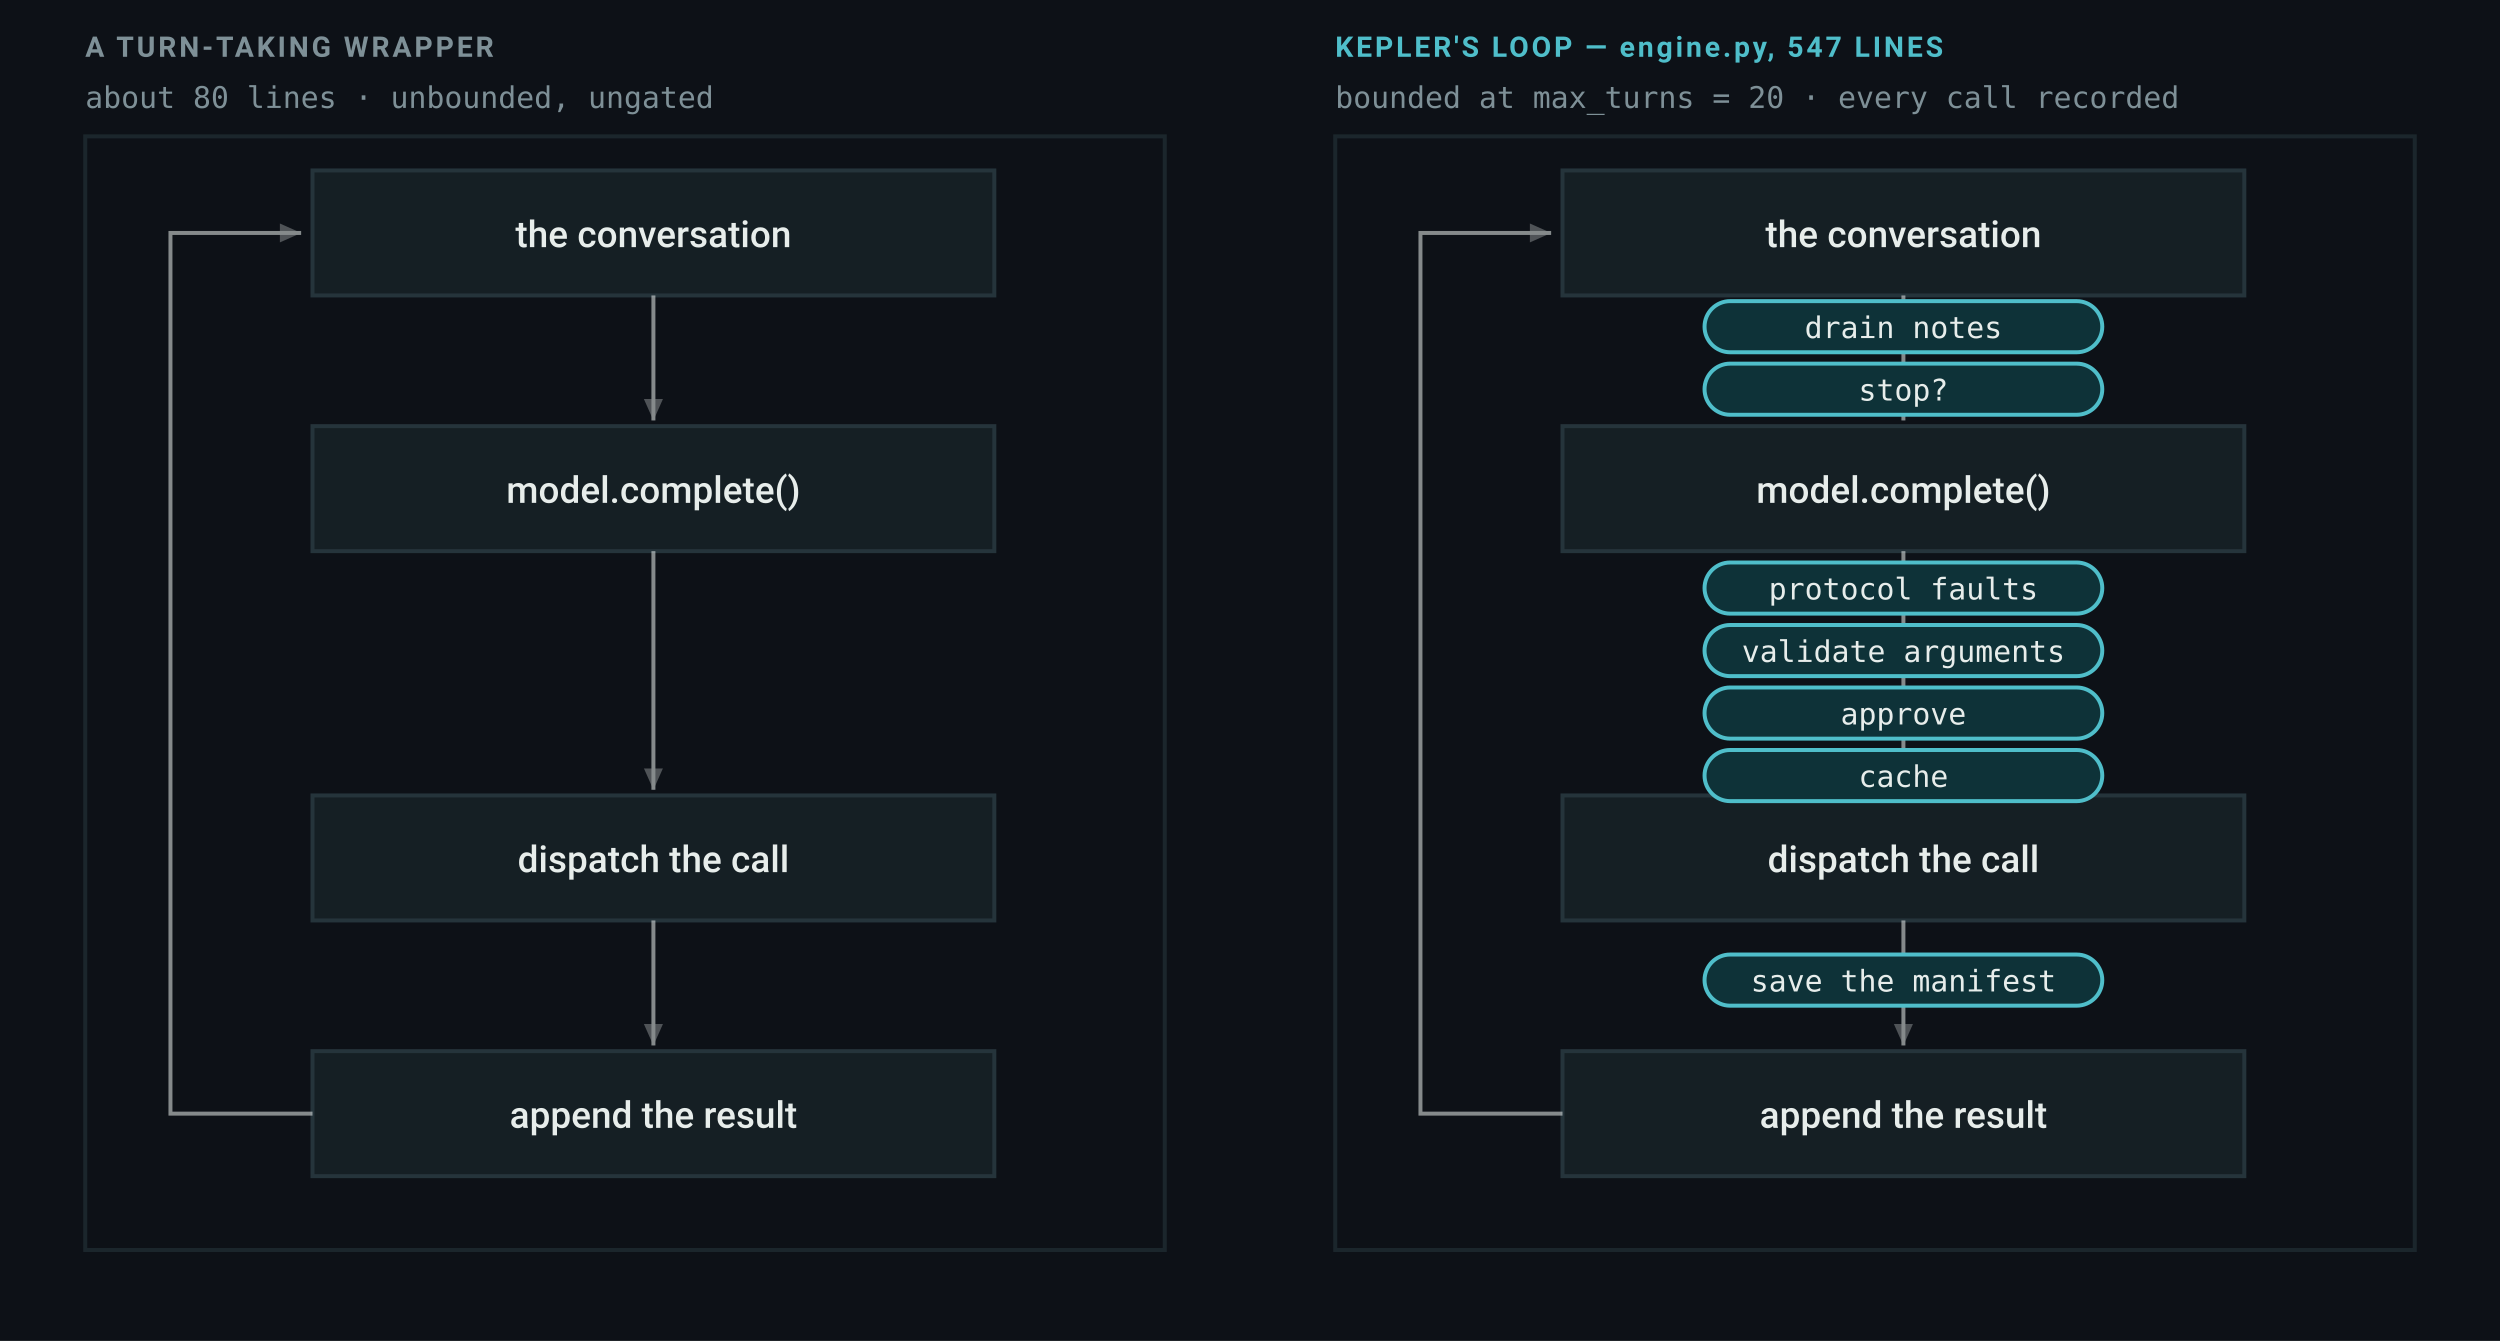
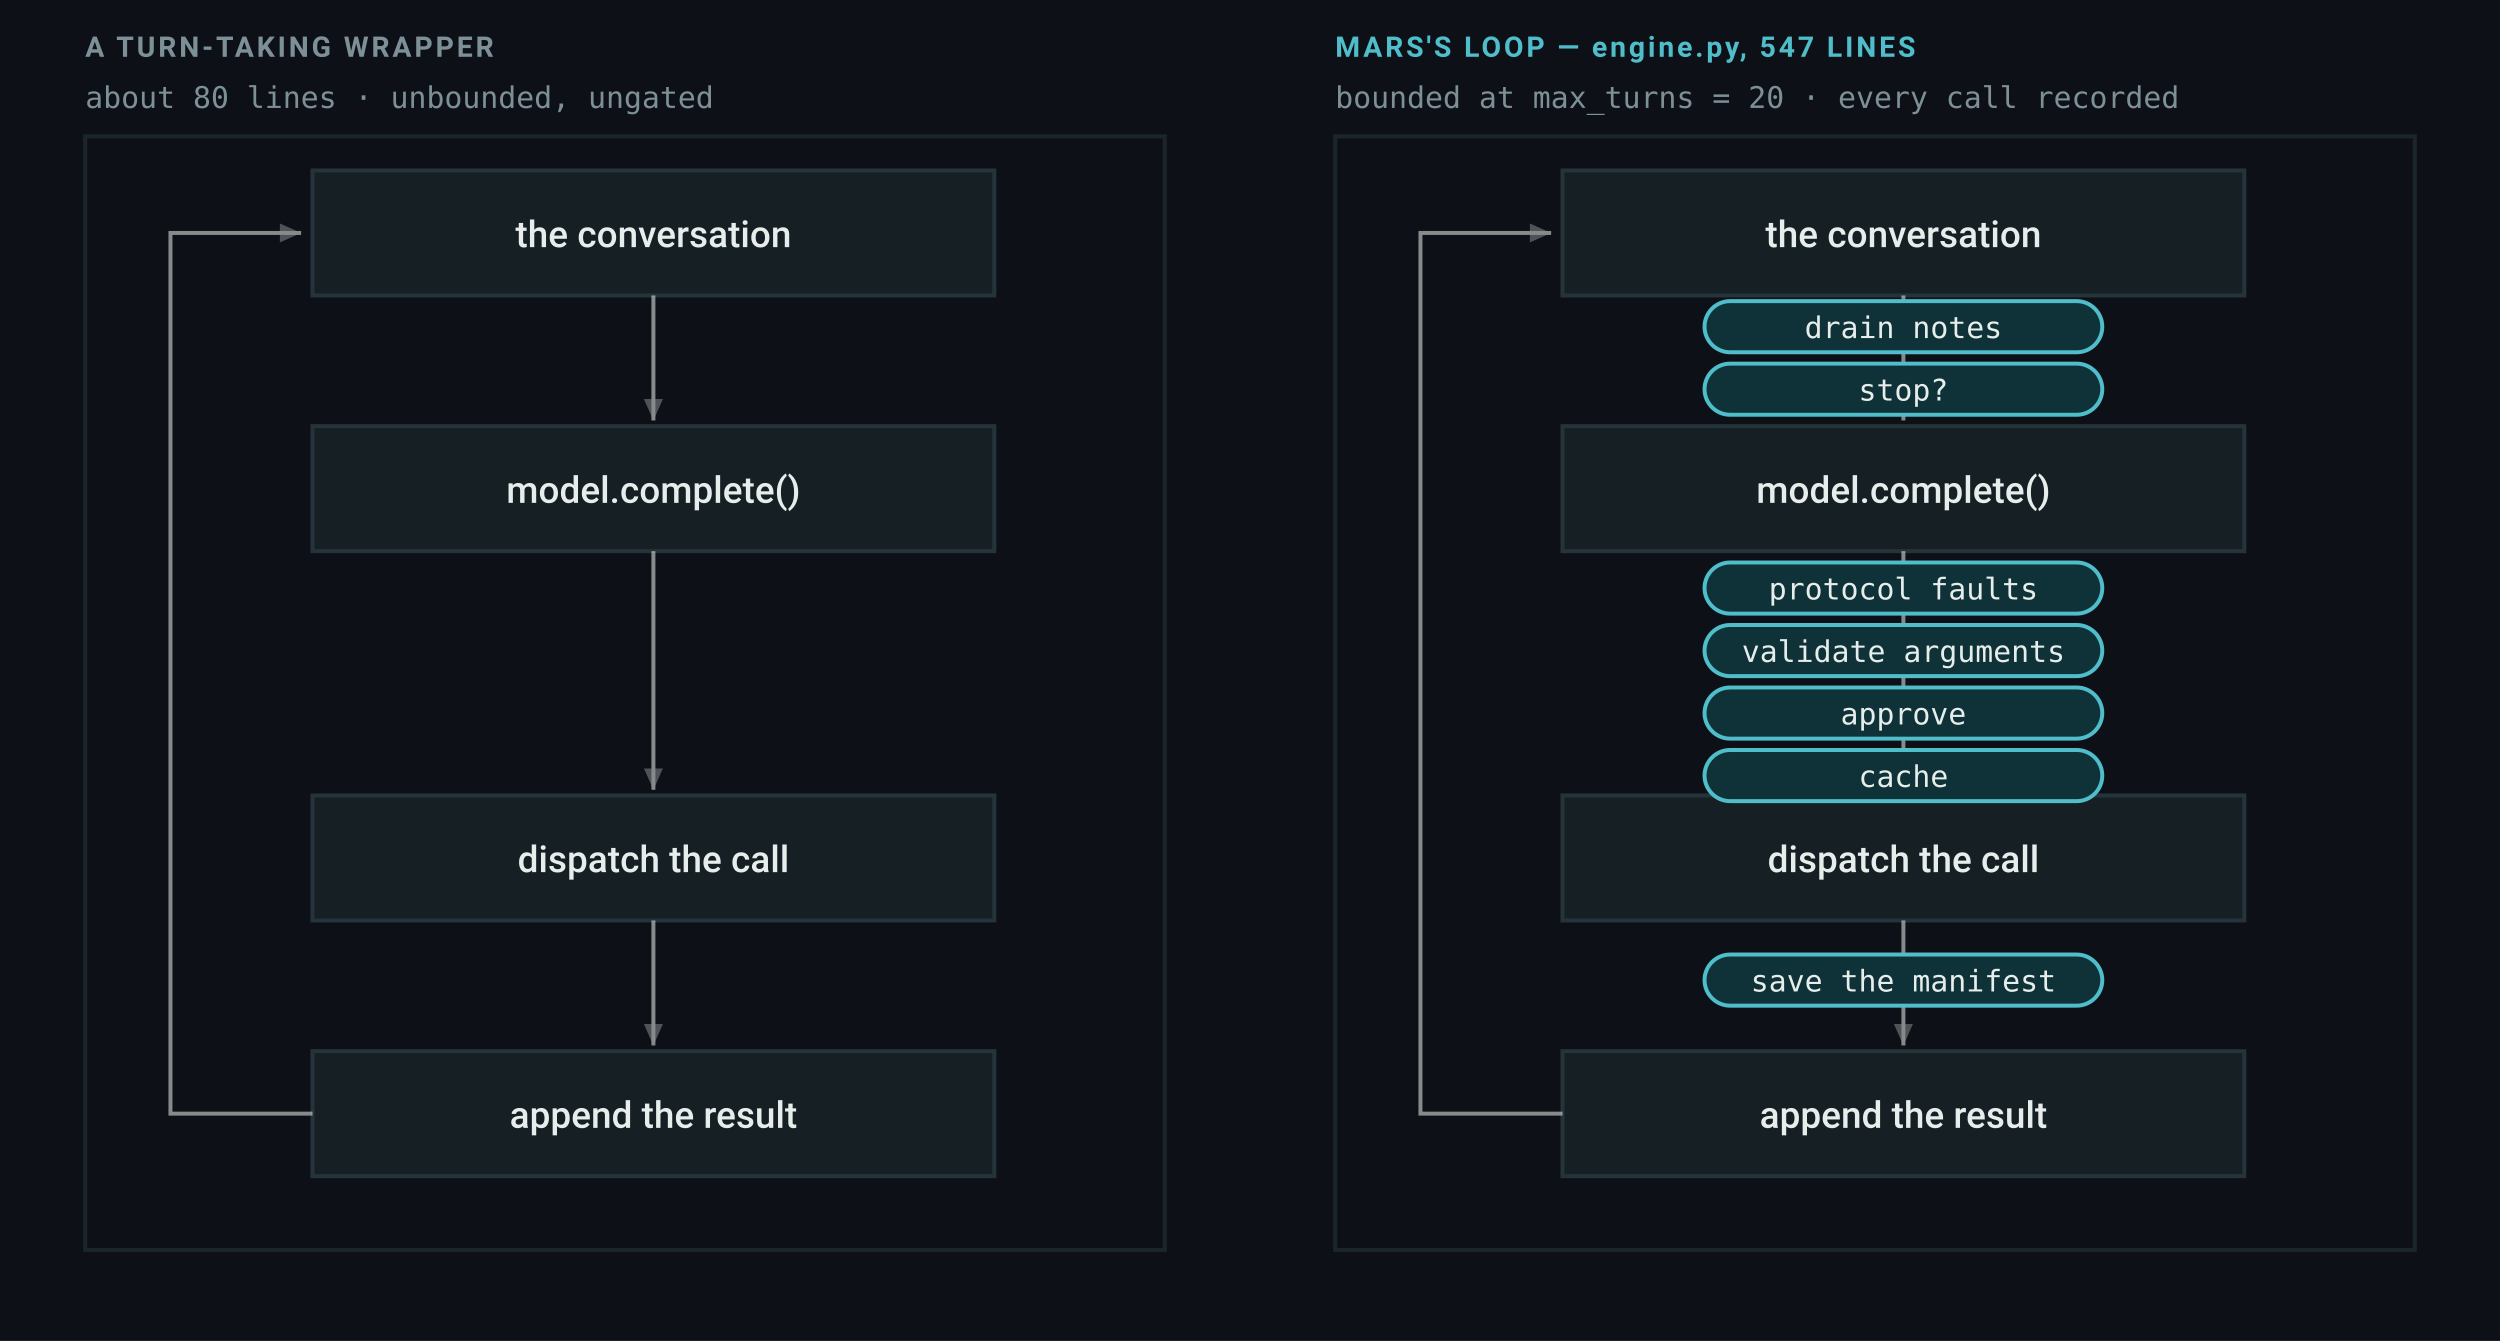
- <svg xmlns="http://www.w3.org/2000/svg" width="880" height="472" viewBox="0 0 880 472" role="img" aria-label="Two panels side by side. On the left a plain turn-taking wrapper: the conversation, the model call, dispatch, append the result, repeat, with nothing between the steps. On the right Kepler's loop: the same four steps with seven gates sitting on the wires between them -- drain notes, the stop check, protocol faults, validate arguments, approve, cache, and save the manifest.">
+ <svg xmlns="http://www.w3.org/2000/svg" width="880" height="472" viewBox="0 0 880 472" role="img" aria-label="Two panels side by side. On the left a plain turn-taking wrapper: the conversation, the model call, dispatch, append the result, repeat, with nothing between the steps. On the right MARS's loop: the same four steps with seven gates sitting on the wires between them -- drain notes, the stop check, protocol faults, validate arguments, approve, cache, and save the manifest.">
  <style>
  svg { color: #E7EDEB; }
  text { font-family: system-ui, -apple-system, "Segoe UI", Roboto, "Helvetica Neue", Arial, sans-serif; fill: #E7EDEB; }
  .d-box { fill: #151F24; stroke: #25343B; stroke-width: 1.4; }
  .d-boxA { fill: #0E3238; stroke: #4FBECA; stroke-width: 1.4; }
  .d-boxW { fill: #38281A; stroke: #DE9A52; stroke-width: 1.4; }
  .d-frame { fill: none; stroke: #25343B; stroke-width: 1.4; opacity: .6; }
  .d-panel { fill: none; stroke: #25343B; stroke-width: 1.2; stroke-dasharray: 5 4; }
  .d-plane { fill: #0E3238; stroke: none; opacity: .5; }
  .d-line { stroke: #E7EDEB; stroke-width: 1.4; fill: none; opacity: .55; }
  .d-lineA { stroke: #4FBECA; stroke-width: 1.6; fill: none; }
  .d-lineW { stroke: #DE9A52; stroke-width: 1.4; fill: none; stroke-dasharray: 4 3; }
  .d-lineW.solid { stroke-dasharray: 0; }
  .d-rule { stroke: #E7EDEB; stroke-width: 1; fill: none; opacity: .25; }
  .mk { fill: #E7EDEB; opacity: .55; }
  .mkA { fill: #4FBECA; }
  .t { font-size: 13px; font-weight: 500; }
  .ts { font-family: ui-monospace, SFMono-Regular, Menlo, Consolas, "DejaVu Sans Mono", monospace; font-size: 10.5px; fill: #7E9097; }
  .tm { font-family: ui-monospace, SFMono-Regular, Menlo, Consolas, "DejaVu Sans Mono", monospace; font-size: 12px; font-weight: 500; }
  .tl { font-size: 10px; font-weight: 600; letter-spacing: .1em; fill: #7E9097; }
  .tla { font-size: 10px; font-weight: 600; letter-spacing: .1em; fill: #4FBECA; }
  .tlw { font-size: 10px; font-weight: 600; letter-spacing: .1em; fill: #DE9A52; }
  .tn { font-family: ui-monospace, SFMono-Regular, Menlo, Consolas, "DejaVu Sans Mono", monospace; font-size: 10.5px; fill: #7E9097; }
  .tn.ink { fill: #E7EDEB; }
  .tn.ink2 { fill: #B3C2C7; }
  .tn.accent { fill: #4FBECA; }
  .tn.warn { fill: #DE9A52; }
  .mid { text-anchor: middle; }
  .end { text-anchor: end; }
  </style>
  <defs>
    <marker id="a" viewBox="0 0 10 10" refX="9" refY="5" markerWidth="6" markerHeight="6" orient="auto-start-reverse">
      <path class="mk" d="M 0 1 L 9 5 L 0 9 z" />
    </marker>
    <marker id="aa" viewBox="0 0 10 10" refX="9" refY="5" markerWidth="6" markerHeight="6" orient="auto-start-reverse">
      <path class="mkA" d="M 0 1 L 9 5 L 0 9 z" />
    </marker>
  </defs>
  <rect width="880" height="472" fill="#0D1117" />
  <text class="tl" x="30" y="20">A TURN-TAKING WRAPPER</text>
  <text class="tn" x="30" y="38">about 80 lines · unbounded, ungated</text>
  <rect class="d-frame" x="30" y="48" width="380" height="392" />
  <rect class="d-box" x="110" y="60" width="240" height="44" />
  <text class="t mid" x="230" y="87">the conversation</text>
  <rect class="d-box" x="110" y="150" width="240" height="44" />
  <text class="t mid" x="230" y="177">model.complete()</text>
  <rect class="d-box" x="110" y="280" width="240" height="44" />
  <text class="t mid" x="230" y="307">dispatch the call</text>
  <rect class="d-box" x="110" y="370" width="240" height="44" />
  <text class="t mid" x="230" y="397">append the result</text>
  <line class="d-line" x1="230" y1="104" x2="230" y2="148" marker-end="url(#a)" />
  <line class="d-line" x1="230" y1="194" x2="230" y2="278" marker-end="url(#a)" />
  <line class="d-line" x1="230" y1="324" x2="230" y2="368" marker-end="url(#a)" />
  <path class="d-line" d="M 110 392 L 60 392 L 60 82 L 106 82" marker-end="url(#a)" />
-   <text class="tla" x="470" y="20">KEPLER'S LOOP — engine.py, 547 LINES</text>
+   <text class="tla" x="470" y="20">MARS'S LOOP — engine.py, 547 LINES</text>
  <text class="tn" x="470" y="38">bounded at max_turns = 20 · every call recorded</text>
  <rect class="d-frame" x="470" y="48" width="380" height="392" />
  <rect class="d-box" x="550" y="60" width="240" height="44" />
  <text class="t mid" x="670" y="87">the conversation</text>
  <rect class="d-box" x="550" y="150" width="240" height="44" />
  <text class="t mid" x="670" y="177">model.complete()</text>
  <rect class="d-box" x="550" y="280" width="240" height="44" />
  <text class="t mid" x="670" y="307">dispatch the call</text>
  <rect class="d-box" x="550" y="370" width="240" height="44" />
  <text class="t mid" x="670" y="397">append the result</text>
  <line class="d-line" x1="670" y1="104" x2="670" y2="148" marker-end="url(#a)" />
  <line class="d-line" x1="670" y1="194" x2="670" y2="278" marker-end="url(#a)" />
  <line class="d-line" x1="670" y1="324" x2="670" y2="368" marker-end="url(#a)" />
  <path class="d-line" d="M 550 392 L 500 392 L 500 82 L 546 82" marker-end="url(#a)" />
  <rect class="d-boxA" x="600" y="106" width="140" height="18" rx="9" />
  <text class="tn ink mid" x="670" y="119">drain notes</text>
  <rect class="d-boxA" x="600" y="128" width="140" height="18" rx="9" />
  <text class="tn ink mid" x="670" y="141">stop?</text>
  <rect class="d-boxA" x="600" y="198" width="140" height="18" rx="9" />
  <text class="tn ink mid" x="670" y="211">protocol faults</text>
  <rect class="d-boxA" x="600" y="220" width="140" height="18" rx="9" />
  <text class="tn ink mid" x="670" y="233">validate arguments</text>
  <rect class="d-boxA" x="600" y="242" width="140" height="18" rx="9" />
  <text class="tn ink mid" x="670" y="255">approve</text>
  <rect class="d-boxA" x="600" y="264" width="140" height="18" rx="9" />
  <text class="tn ink mid" x="670" y="277">cache</text>
  <rect class="d-boxA" x="600" y="336" width="140" height="18" rx="9" />
  <text class="tn ink mid" x="670" y="349">save the manifest</text>
</svg>
